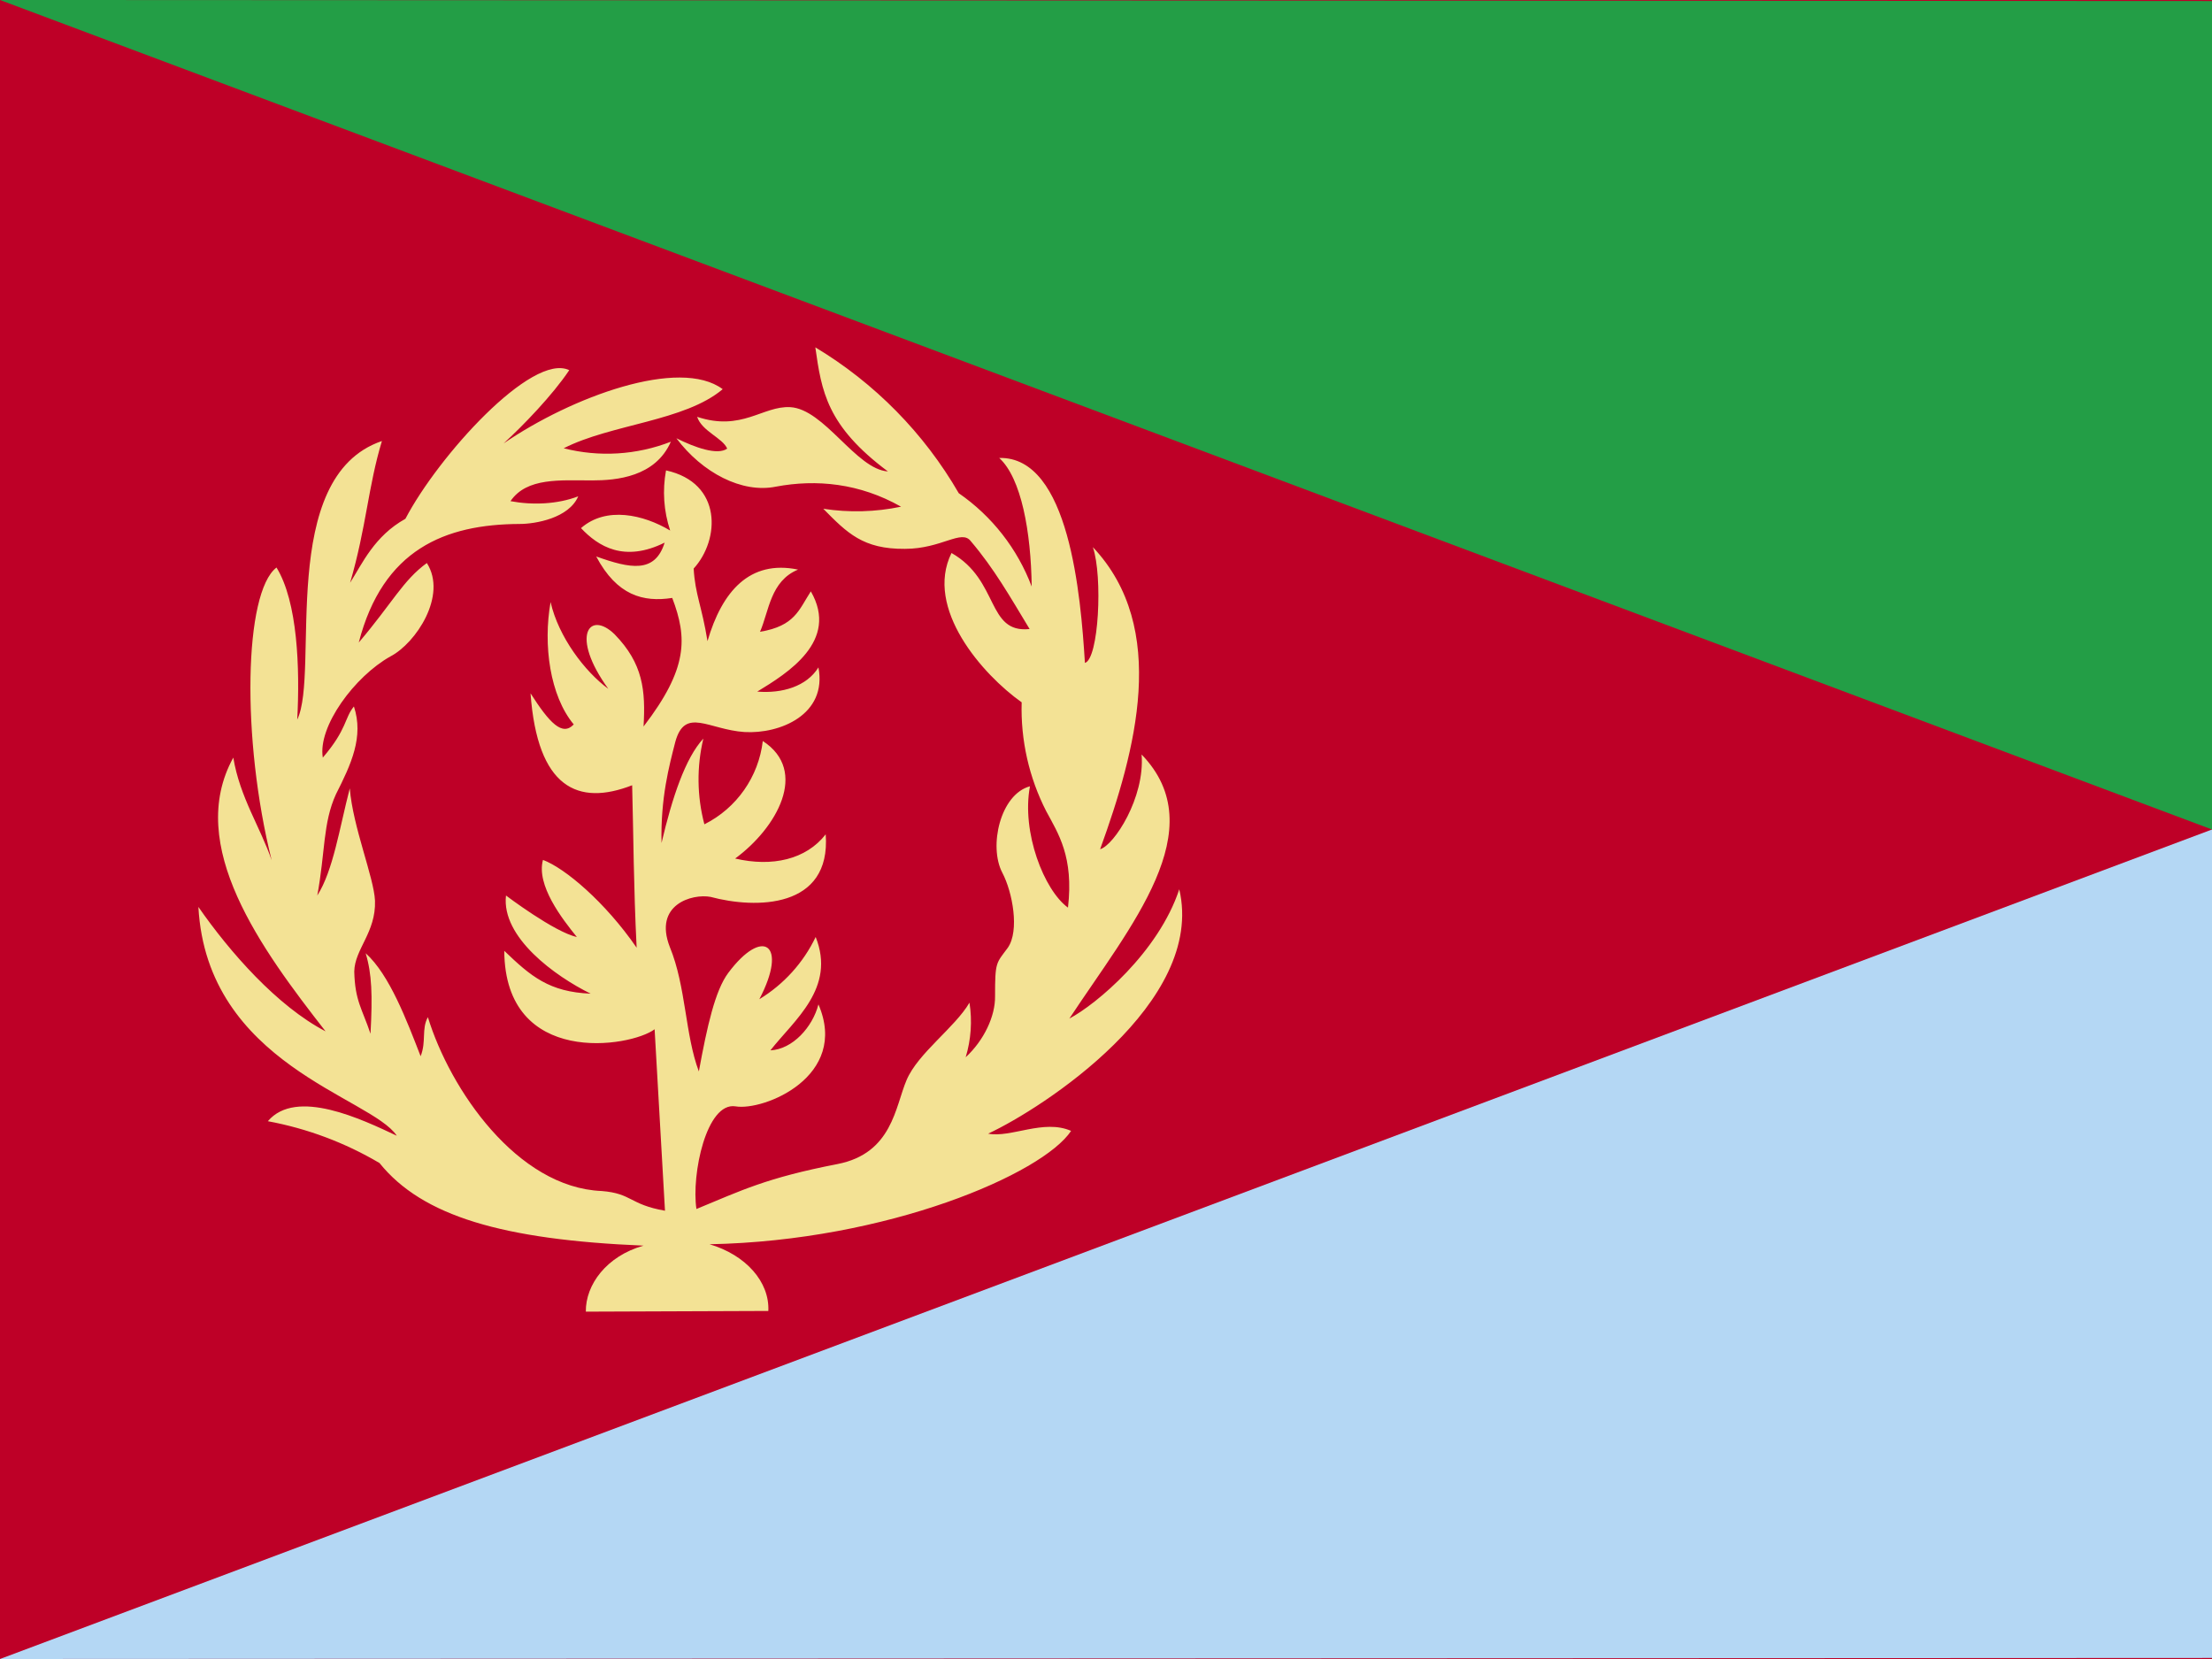
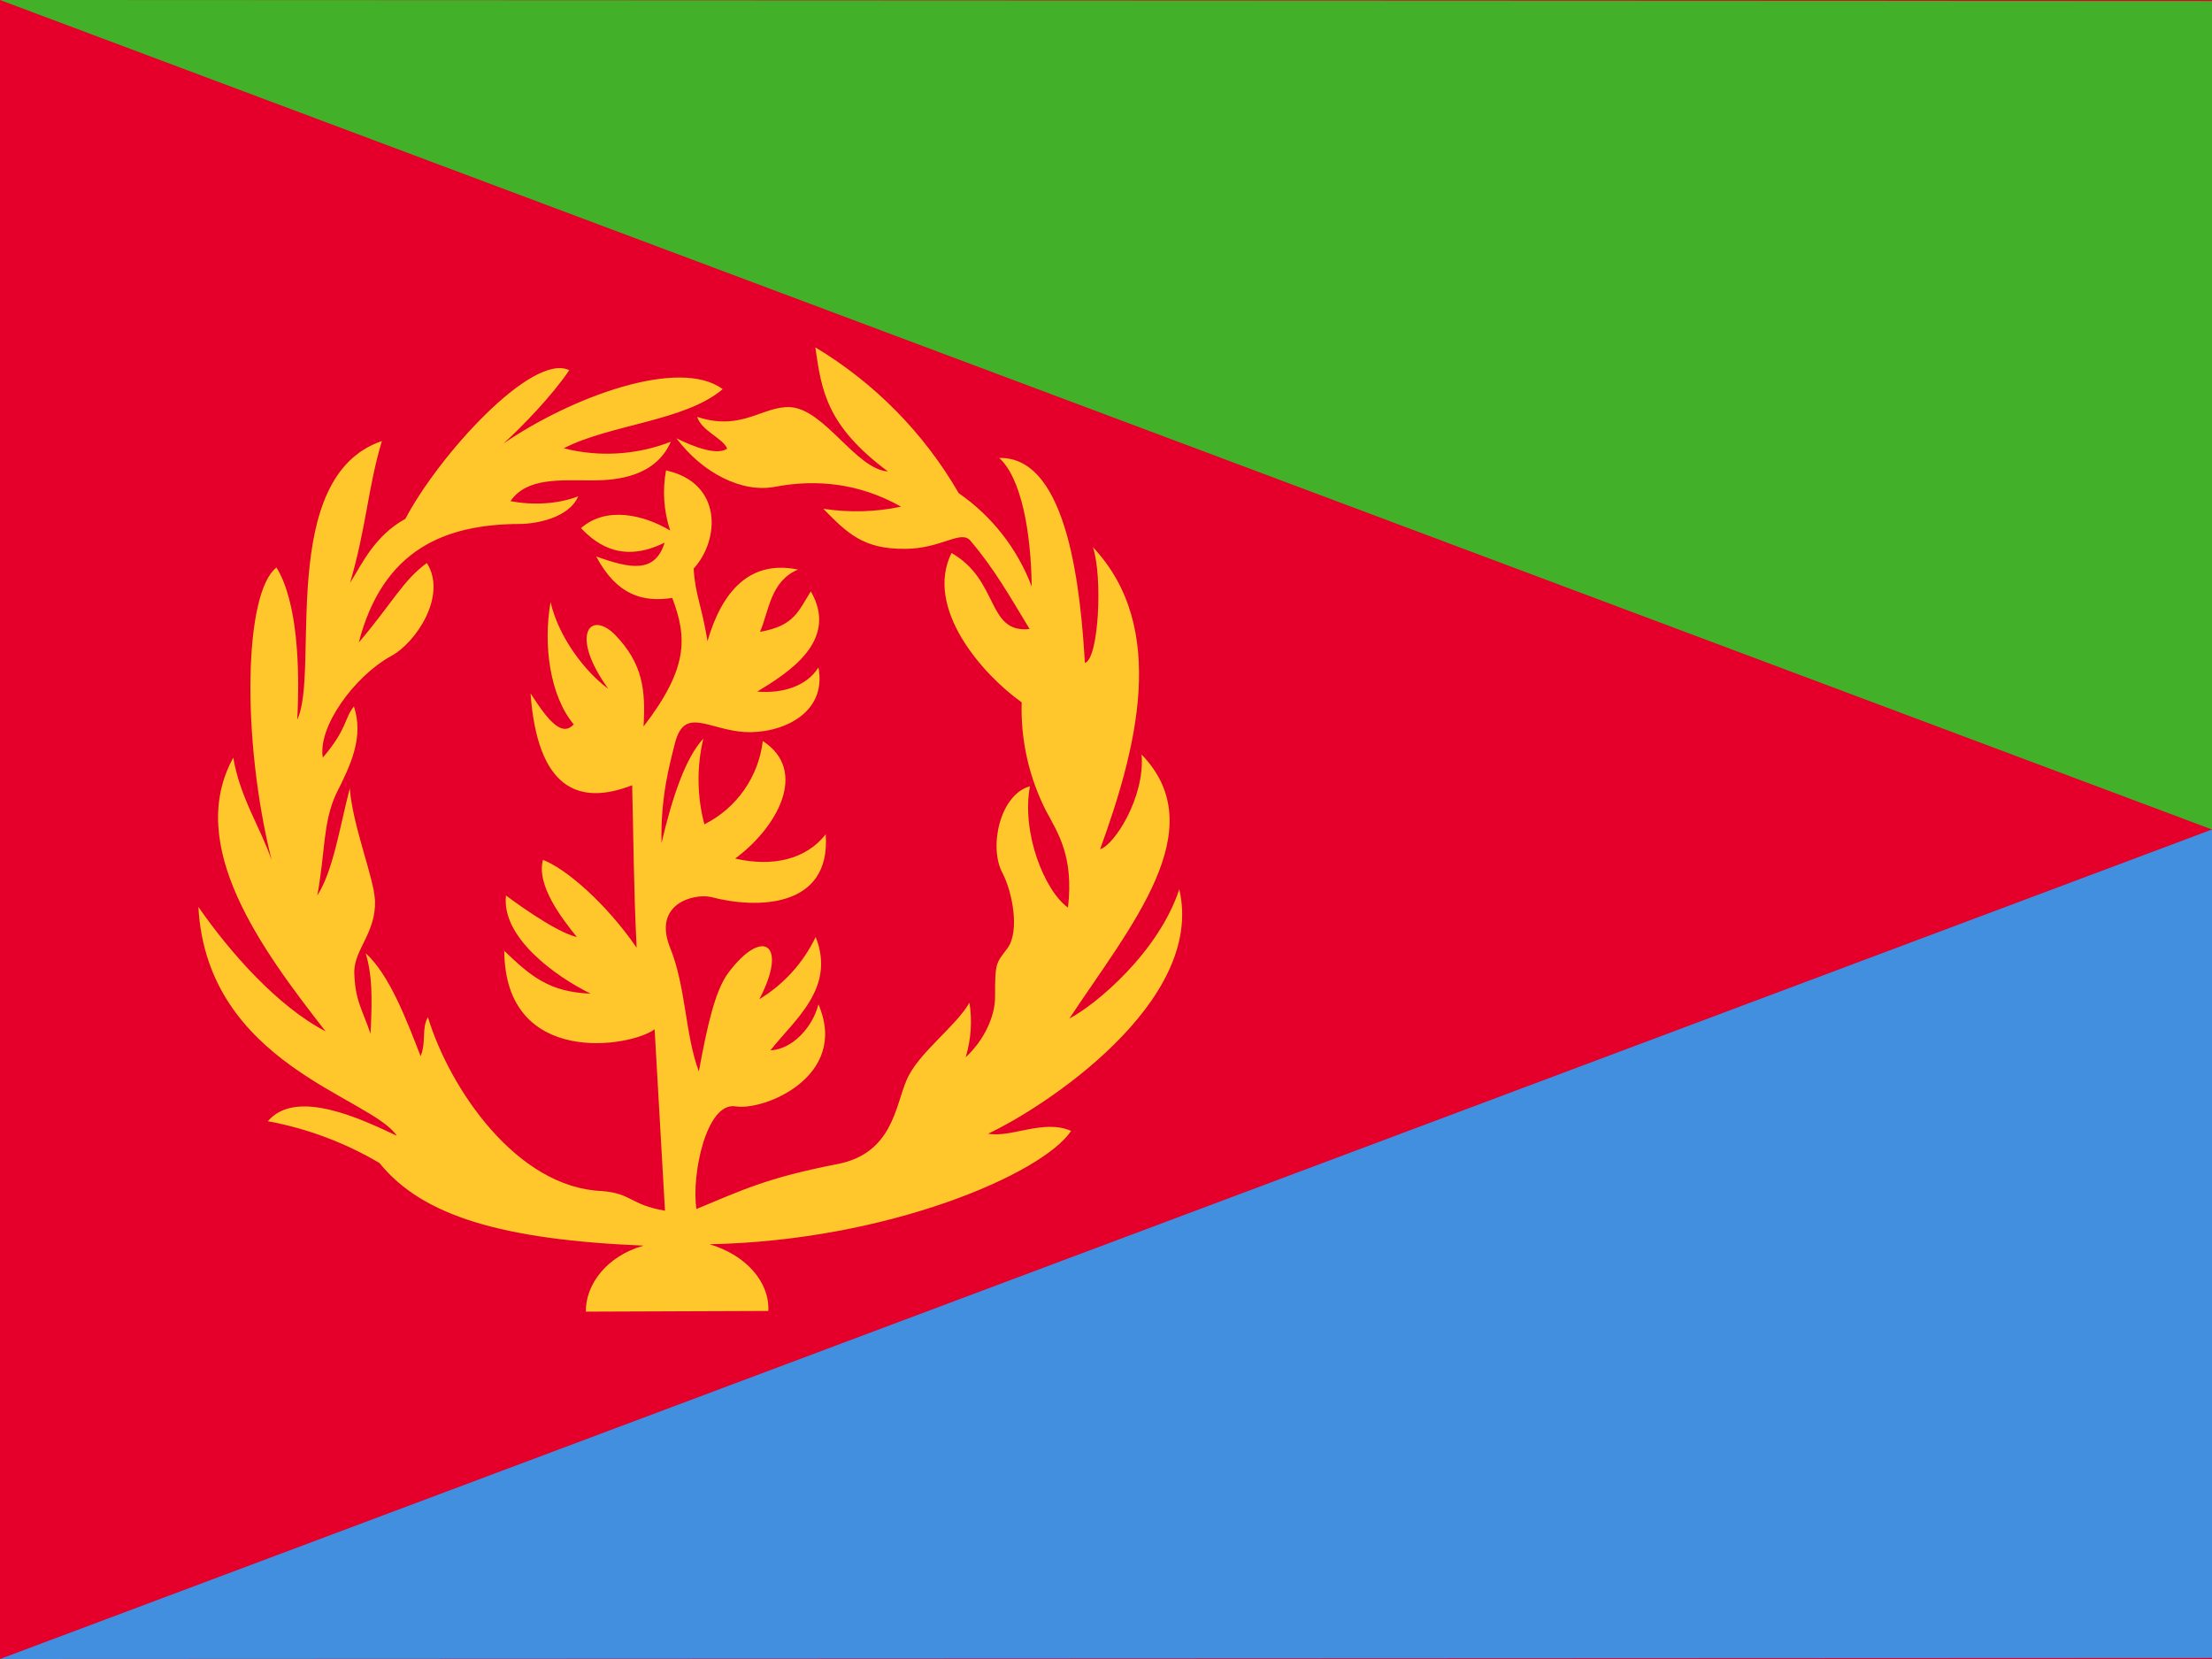
- <svg xmlns="http://www.w3.org/2000/svg" id="flag-icons-er" viewBox="0 0 640 480">
-   <g fill-rule="evenodd">
-     <path fill="#be0027" d="M0 0h640v480H0z" />
-     <path fill="#b4d7f4" d="m0 480 640-.3V240z" />
-     <path fill="#239e46" d="m0 0 640 .3V240z" />
-     <path fill="#f3e295" d="M186.2 360.4c-10.7 3-16.8 11.3-16.7 19.1l52.8-.2c.4-8.4-6.5-16.2-17-19.3 51.6-1 96.4-20.4 104.6-32.8-8-3.5-17.4 2.1-24 .8 15.7-7.3 63-37.9 55.3-70.7-6 18.2-24 33.3-31.8 37.4 17.7-26.8 41.8-54.8 20.9-76.4 1 12.5-8 26.3-12 27.4 10.3-28.4 20-64-2.1-87.4 2.9 8.5 1.7 32.4-2.3 33.5-1.2-19.3-4.5-59.8-24.8-59.3 6.4 5.8 9.2 21.4 9.4 37.2a57.5 57.5 0 0 0-21.1-27 118.3 118.3 0 0 0-41.5-42.2c1.8 12.7 3.3 22.7 21 35.9-9.2-.6-18.4-18.1-28.3-18.6-7.9-.4-14 7.1-26.9 2.8 1.4 4.2 7.4 6.1 8.7 9.2-2.8 2-9.3-.3-14.7-3 7.5 10 19 16 28.8 14 11.7-2.2 24.2-1 36.2 5.8a63 63 0 0 1-22.5.6c6.9 7 11.5 11.7 23.6 11.6 10.7 0 16.4-5.8 19.1-2.2 6.8 8 11.3 16 17 25.4-12.5 1.3-8.7-14.1-22.6-22-7.9 16 9 35.2 20.3 43.2a65 65 0 0 0 7.1 31.5c3.5 6.5 8 13.2 6.3 27.9-6.9-5-13.5-21.8-11-35.1-8.6 2.3-12 17.4-8 25 3 5.7 5 16.8 1.6 21.7-3.4 4.6-3.7 4-3.7 14 .1 5.8-3.2 12.8-8.5 17.7a35.5 35.5 0 0 0 1.1-15.8c-4.2 7.2-14.9 14.6-18.2 22.4-3.3 7.7-4.1 21.2-20 24.3-20.6 4-27.7 7.6-40.8 13-1.5-10 2.9-31 11.3-29.7 8.1 1.4 33-8.6 24-29.5-1.7 6.6-7.5 13-13.9 13.3 6.9-8.8 19-18 13.1-32.8a42.6 42.6 0 0 1-16.3 18c8.4-16 1-21-9-7.6-3.8 5.1-6.1 15.4-8.5 28.5-4-10.6-3.7-24.6-8.4-36-4.8-12.3 6.5-15.5 11.8-14.5 13 3.5 34.9 3.5 33.3-18.1-5.7 7.3-15.5 9.5-26.2 7 12-8.8 21.4-25.3 8-34a31 31 0 0 1-16.9 24.1 50.8 50.8 0 0 1-.3-24.8c-5.2 5.6-9 17-12.1 30.2-.3-13 2.2-22.3 4-29.3 2.8-10.1 9.6-3.5 20-2.8 10.2.6 24-5 21.4-18.7-3.4 5.5-10.5 7.6-17.7 7 8.7-5.3 23.8-14.6 15.5-29-3.5 5.4-4.6 10-14.7 11.7 2.6-6 3-14.7 11-18-14-2.9-22 6.3-26.2 20.7-1.6-10-3.6-13.6-4-21 7.6-8.3 8.4-24.8-8-28.4a35 35 0 0 0 1.2 17.4c-7.7-4.6-18.5-7.1-25.8-.7 5 5.3 12.5 10 24.2 4.2-2.8 9-10 7.5-19.8 4 6 11.3 13.6 13.3 22 12 4.4 11.6 4.6 20.4-8.3 37.2.6-10.4-.1-18.2-8.4-26.7-7.2-7-13 .3-1.8 15.8-6.8-5-14.4-15-16.7-25.1-2.2 12.4-.2 27.1 6.7 35.4-3.3 3.5-7-.4-12.5-9 2 27.4 13.7 32.7 29.4 26.6.4 15 .4 28.9 1.3 47-9.1-13.2-20.7-23-27.1-25.4-2 7.3 5.5 17 9.8 22.3-6.5-1.4-20.5-12-20.5-12-1.4 12.1 14.3 23.4 24.5 28.4-12-.5-17.3-5-25-12.4.2 33.8 36.6 27.9 43.5 22.7l3 52.5c-10.3-1.8-9.5-5-18.3-5.7-24.5-1-43.9-29.4-50.3-50.3-1.9 3.4-.4 7-2.1 11.3-4-10.3-9-23.6-15.9-29.8 1.8 6 2 12.1 1.4 23.3-2.4-7.2-4.5-9.5-4.7-18 .1-6.5 6.3-11.3 6-20.5-.3-6.7-6.4-21.3-7.3-32.5-3 11.6-4.8 23.8-9.4 31 2.3-12.4 1.6-21 5.4-29.3 4.4-8.7 8.1-16.6 5.2-25.4-2.8 3.4-1.9 6.5-9 14.8-1.5-9 9.2-23.5 19.6-29.3 7.3-3.8 16.5-17.6 10.5-27-6.9 5-10 11.6-19.7 23 7-27 25-34.2 46.5-34.3 4.7 0 14.3-1.7 17-8-6 2.3-13.2 2.6-19.6 1.4 4.7-6.9 14.4-6 23.6-6 7.1 0 18.3-1 22.8-11.2a50.8 50.8 0 0 1-31 1.9c13.7-7 35-7.8 46-17.1-12.5-9.3-43.7 2.2-63.4 15.7 5.5-5 14.2-14 19-21.2-10.8-5.2-38 25-47.4 43-9 5-12.5 13-16 18.5 4.7-16.1 5.2-27.8 9.2-41C80 138 92.6 194.6 86 208.2c.8-15 .1-34.1-6-44-9.4 7.2-10.2 49.5-1.4 84.7-3.2-9.4-9.2-18.2-11.1-29.7-14 25.4 8.2 55.5 26.7 79.2-14-7.3-27.7-22.9-36.8-36 2.5 45.6 50 55 57.4 66.2-10-4.7-29.1-13.9-37.3-4.2a99 99 0 0 1 32.3 12.1c12.4 15.4 35.7 22.2 76.4 23.9" />
+ <svg xmlns="http://www.w3.org/2000/svg" width="100%" height="100%" viewBox="0 0 640 480" version="1.1" xml:space="preserve" style="fill-rule:evenodd;clip-rule:evenodd;stroke-linejoin:round;stroke-miterlimit:2;">
+   <g>
+     <rect x="0" y="0" width="640" height="480" style="fill:rgb(228,0,43);" />
+     <path d="M0,480L640,479.7L640,240L0,480Z" style="fill:rgb(65,143,222);" />
+     <path d="M0,0L640,0.3L640,240L0,0Z" style="fill:rgb(67,176,42);" />
+     <path d="M186.2,360.4C175.5,363.4 169.4,371.7 169.5,379.5L222.3,379.3C222.7,370.9 215.8,363.1 205.3,360C256.9,359 301.7,339.6 309.9,327.2C301.9,323.7 292.5,329.3 285.9,328C301.6,320.7 348.9,290.1 341.2,257.3C335.2,275.5 317.2,290.6 309.4,294.7C327.1,267.9 351.2,239.9 330.3,218.3C331.3,230.8 322.3,244.6 318.3,245.7C328.6,217.3 338.3,181.7 316.2,158.3C319.1,166.8 317.9,190.7 313.9,191.8C312.7,172.5 309.4,132 289.1,132.5C295.5,138.3 298.3,153.9 298.5,169.7C294.375,158.766 287.013,149.346 277.4,142.7C267.366,125.345 253.084,110.822 235.9,100.5C237.7,113.2 239.2,123.2 256.9,136.4C247.7,135.8 238.5,118.3 228.6,117.8C220.7,117.4 214.6,124.9 201.7,120.6C203.1,124.8 209.1,126.7 210.4,129.8C207.6,131.8 201.1,129.5 195.7,126.8C203.2,136.8 214.7,142.8 224.5,140.8C236.2,138.6 248.7,139.8 260.7,146.6C253.297,148.149 245.675,148.352 238.2,147.2C245.1,154.2 249.7,158.9 261.8,158.8C272.5,158.8 278.2,153 280.9,156.6C287.7,164.6 292.2,172.6 297.9,182C285.4,183.3 289.2,167.9 275.3,160C267.4,176 284.3,195.2 295.6,203.2C295.279,214.129 297.722,224.965 302.7,234.7C306.2,241.2 310.7,247.9 309,262.6C302.1,257.6 295.5,240.8 298,227.5C289.4,229.8 286,244.9 290,252.5C293,258.2 295,269.3 291.6,274.2C288.2,278.8 287.9,278.2 287.9,288.2C288,294 284.7,301 279.4,305.9C280.952,300.784 281.328,295.382 280.5,290.1C276.3,297.3 265.6,304.7 262.3,312.5C259,320.2 258.2,333.7 242.3,336.8C221.7,340.8 214.6,344.4 201.5,349.8C200,339.8 204.4,318.8 212.8,320.1C220.9,321.5 245.8,311.5 236.8,290.6C235.1,297.2 229.3,303.6 222.9,303.9C229.8,295.1 241.9,285.9 236,271.1C232.428,278.553 226.764,284.809 219.7,289.1C228.1,273.1 220.7,268.1 210.7,281.5C206.9,286.6 204.6,296.9 202.2,310C198.2,299.4 198.5,285.4 193.8,274C189,261.7 200.3,258.5 205.6,259.5C218.6,263 240.5,263 238.9,241.4C233.2,248.7 223.4,250.9 212.7,248.4C224.7,239.6 234.1,223.1 220.7,214.4C219.484,224.756 213.122,233.829 203.8,238.5C201.653,230.386 201.55,221.864 203.5,213.7C198.3,219.3 194.5,230.7 191.4,243.9C191.1,230.9 193.6,221.6 195.4,214.6C198.2,204.5 205,211.1 215.4,211.8C225.6,212.4 239.4,206.8 236.8,193.1C233.4,198.6 226.3,200.7 219.1,200.1C227.8,194.8 242.9,185.5 234.6,171.1C231.1,176.5 230,181.1 219.9,182.8C222.5,176.8 222.9,168.1 230.9,164.8C216.9,161.9 208.9,171.1 204.7,185.5C203.1,175.5 201.1,171.9 200.7,164.5C208.3,156.2 209.1,139.7 192.7,136.1C191.625,141.908 192.038,147.895 193.9,153.5C186.2,148.9 175.4,146.4 168.1,152.8C173.1,158.1 180.6,162.8 192.3,157C189.5,166 182.3,164.5 172.5,161C178.5,172.3 186.1,174.3 194.5,173C198.9,184.6 199.1,193.4 186.2,210.2C186.8,199.8 186.1,192 177.8,183.5C170.6,176.5 164.8,183.8 176,199.3C169.2,194.3 161.6,184.3 159.3,174.2C157.1,186.6 159.1,201.3 166,209.6C162.7,213.1 159,209.2 153.5,200.6C155.5,228 167.2,233.3 182.9,227.2C183.3,242.2 183.3,256.1 184.2,274.2C175.1,261 163.5,251.2 157.1,248.8C155.1,256.1 162.6,265.8 166.9,271.1C160.4,269.7 146.4,259.1 146.4,259.1C145,271.2 160.7,282.5 170.9,287.5C158.9,287 153.6,282.5 145.9,275.1C146.1,308.9 182.5,303 189.4,297.8L192.4,350.3C182.1,348.5 182.9,345.3 174.1,344.6C149.6,343.6 130.2,315.2 123.8,294.3C121.9,297.7 123.4,301.3 121.7,305.6C117.7,295.3 112.7,282 105.8,275.8C107.6,281.8 107.8,287.9 107.2,299.1C104.8,291.9 102.7,289.6 102.5,281.1C102.6,274.6 108.8,269.8 108.5,260.6C108.2,253.9 102.1,239.3 101.2,228.1C98.2,239.7 96.4,251.9 91.8,259.1C94.1,246.7 93.4,238.1 97.2,229.8C101.6,221.1 105.3,213.2 102.4,204.4C99.6,207.8 100.5,210.9 93.4,219.2C91.9,210.2 102.6,195.7 113,189.9C120.3,186.1 129.5,172.3 123.5,162.9C116.6,167.9 113.5,174.5 103.8,185.9C110.8,158.9 128.8,151.7 150.3,151.6C155,151.6 164.6,149.9 167.3,143.6C161.3,145.9 154.1,146.2 147.7,145C152.4,138.1 162.1,139 171.3,139C178.4,139 189.6,138 194.1,127.8C184.22,131.653 173.377,132.318 163.1,129.7C176.8,122.7 198.1,121.9 209.1,112.6C196.6,103.3 165.4,114.8 145.7,128.3C151.2,123.3 159.9,114.3 164.7,107.1C153.9,101.9 126.7,132.1 117.3,150.1C108.3,155.1 104.8,163.1 101.3,168.6C106,152.5 106.5,140.8 110.5,127.6C80,138 92.6,194.6 86,208.2C86.8,193.2 86.1,174.1 80,164.2C70.6,171.4 69.8,213.7 78.6,248.9C75.4,239.5 69.4,230.7 67.5,219.2C53.5,244.6 75.7,274.7 94.2,298.4C80.2,291.1 66.5,275.5 57.4,262.4C59.9,308 107.4,317.4 114.8,328.6C104.8,323.9 85.7,314.7 77.5,324.4C88.892,326.512 99.824,330.608 109.8,336.5C122.2,351.9 145.5,358.7 186.2,360.4" style="fill:rgb(255,199,44);" />
  </g>
</svg>
